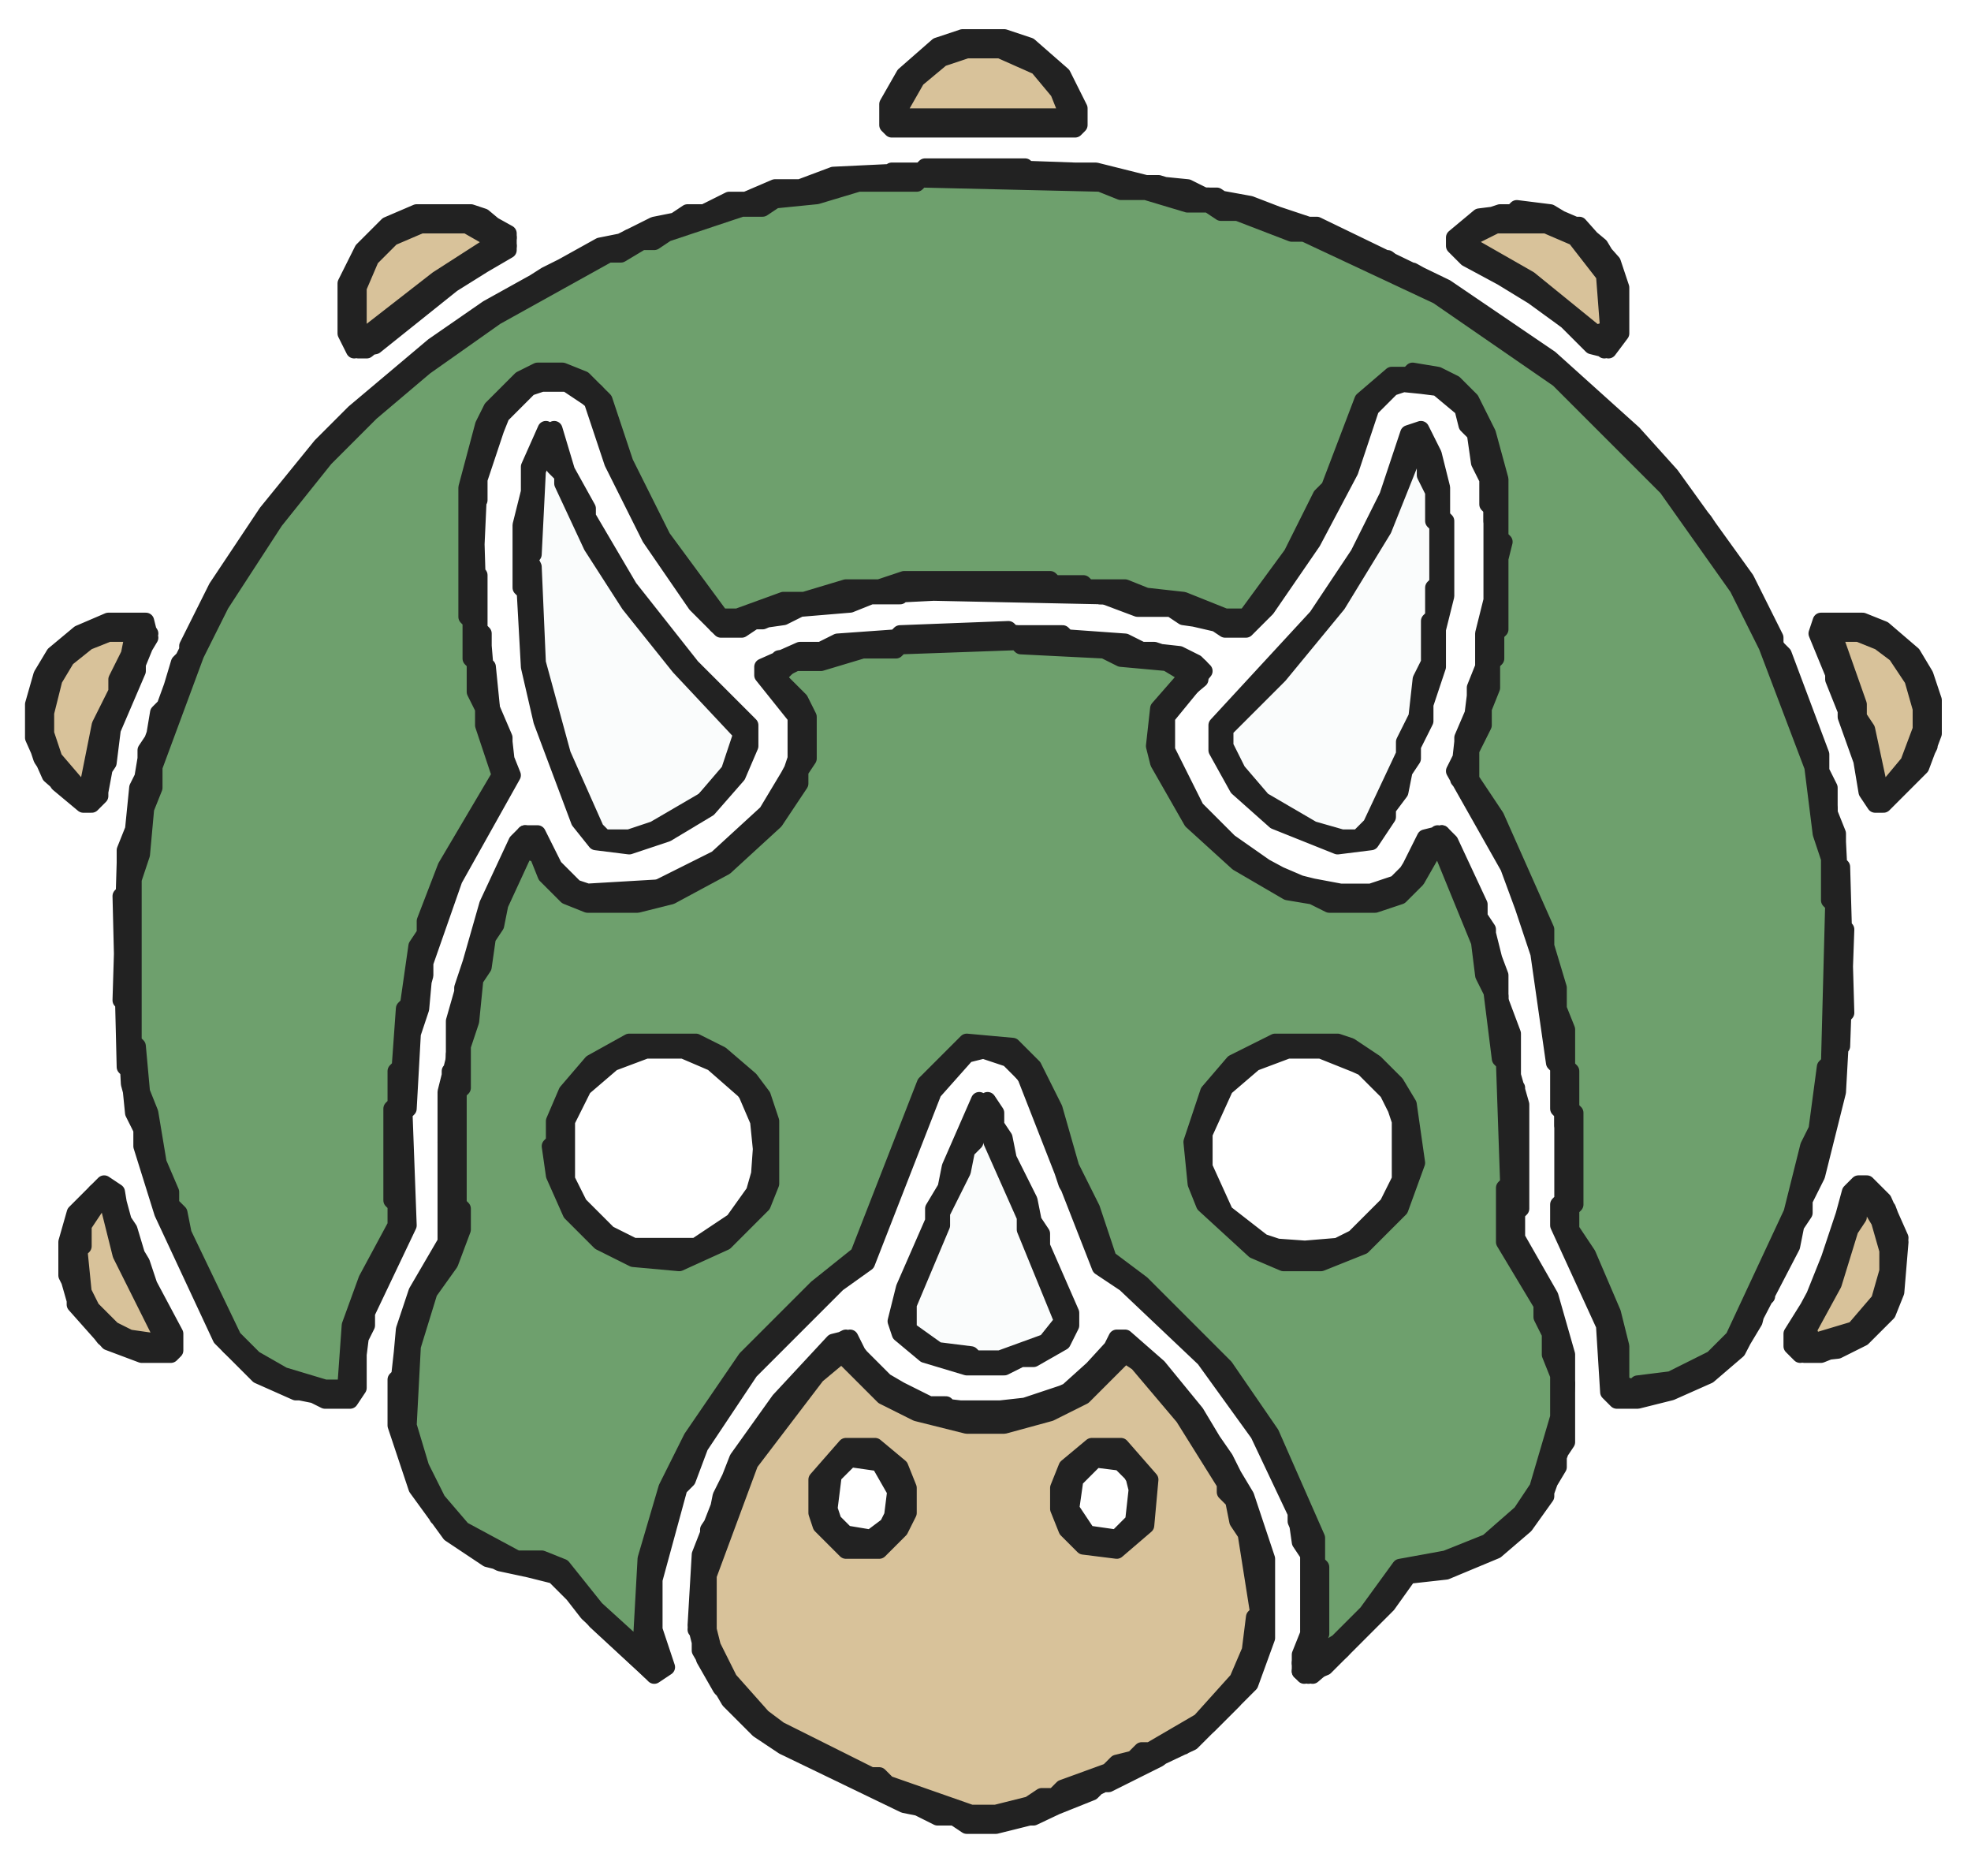
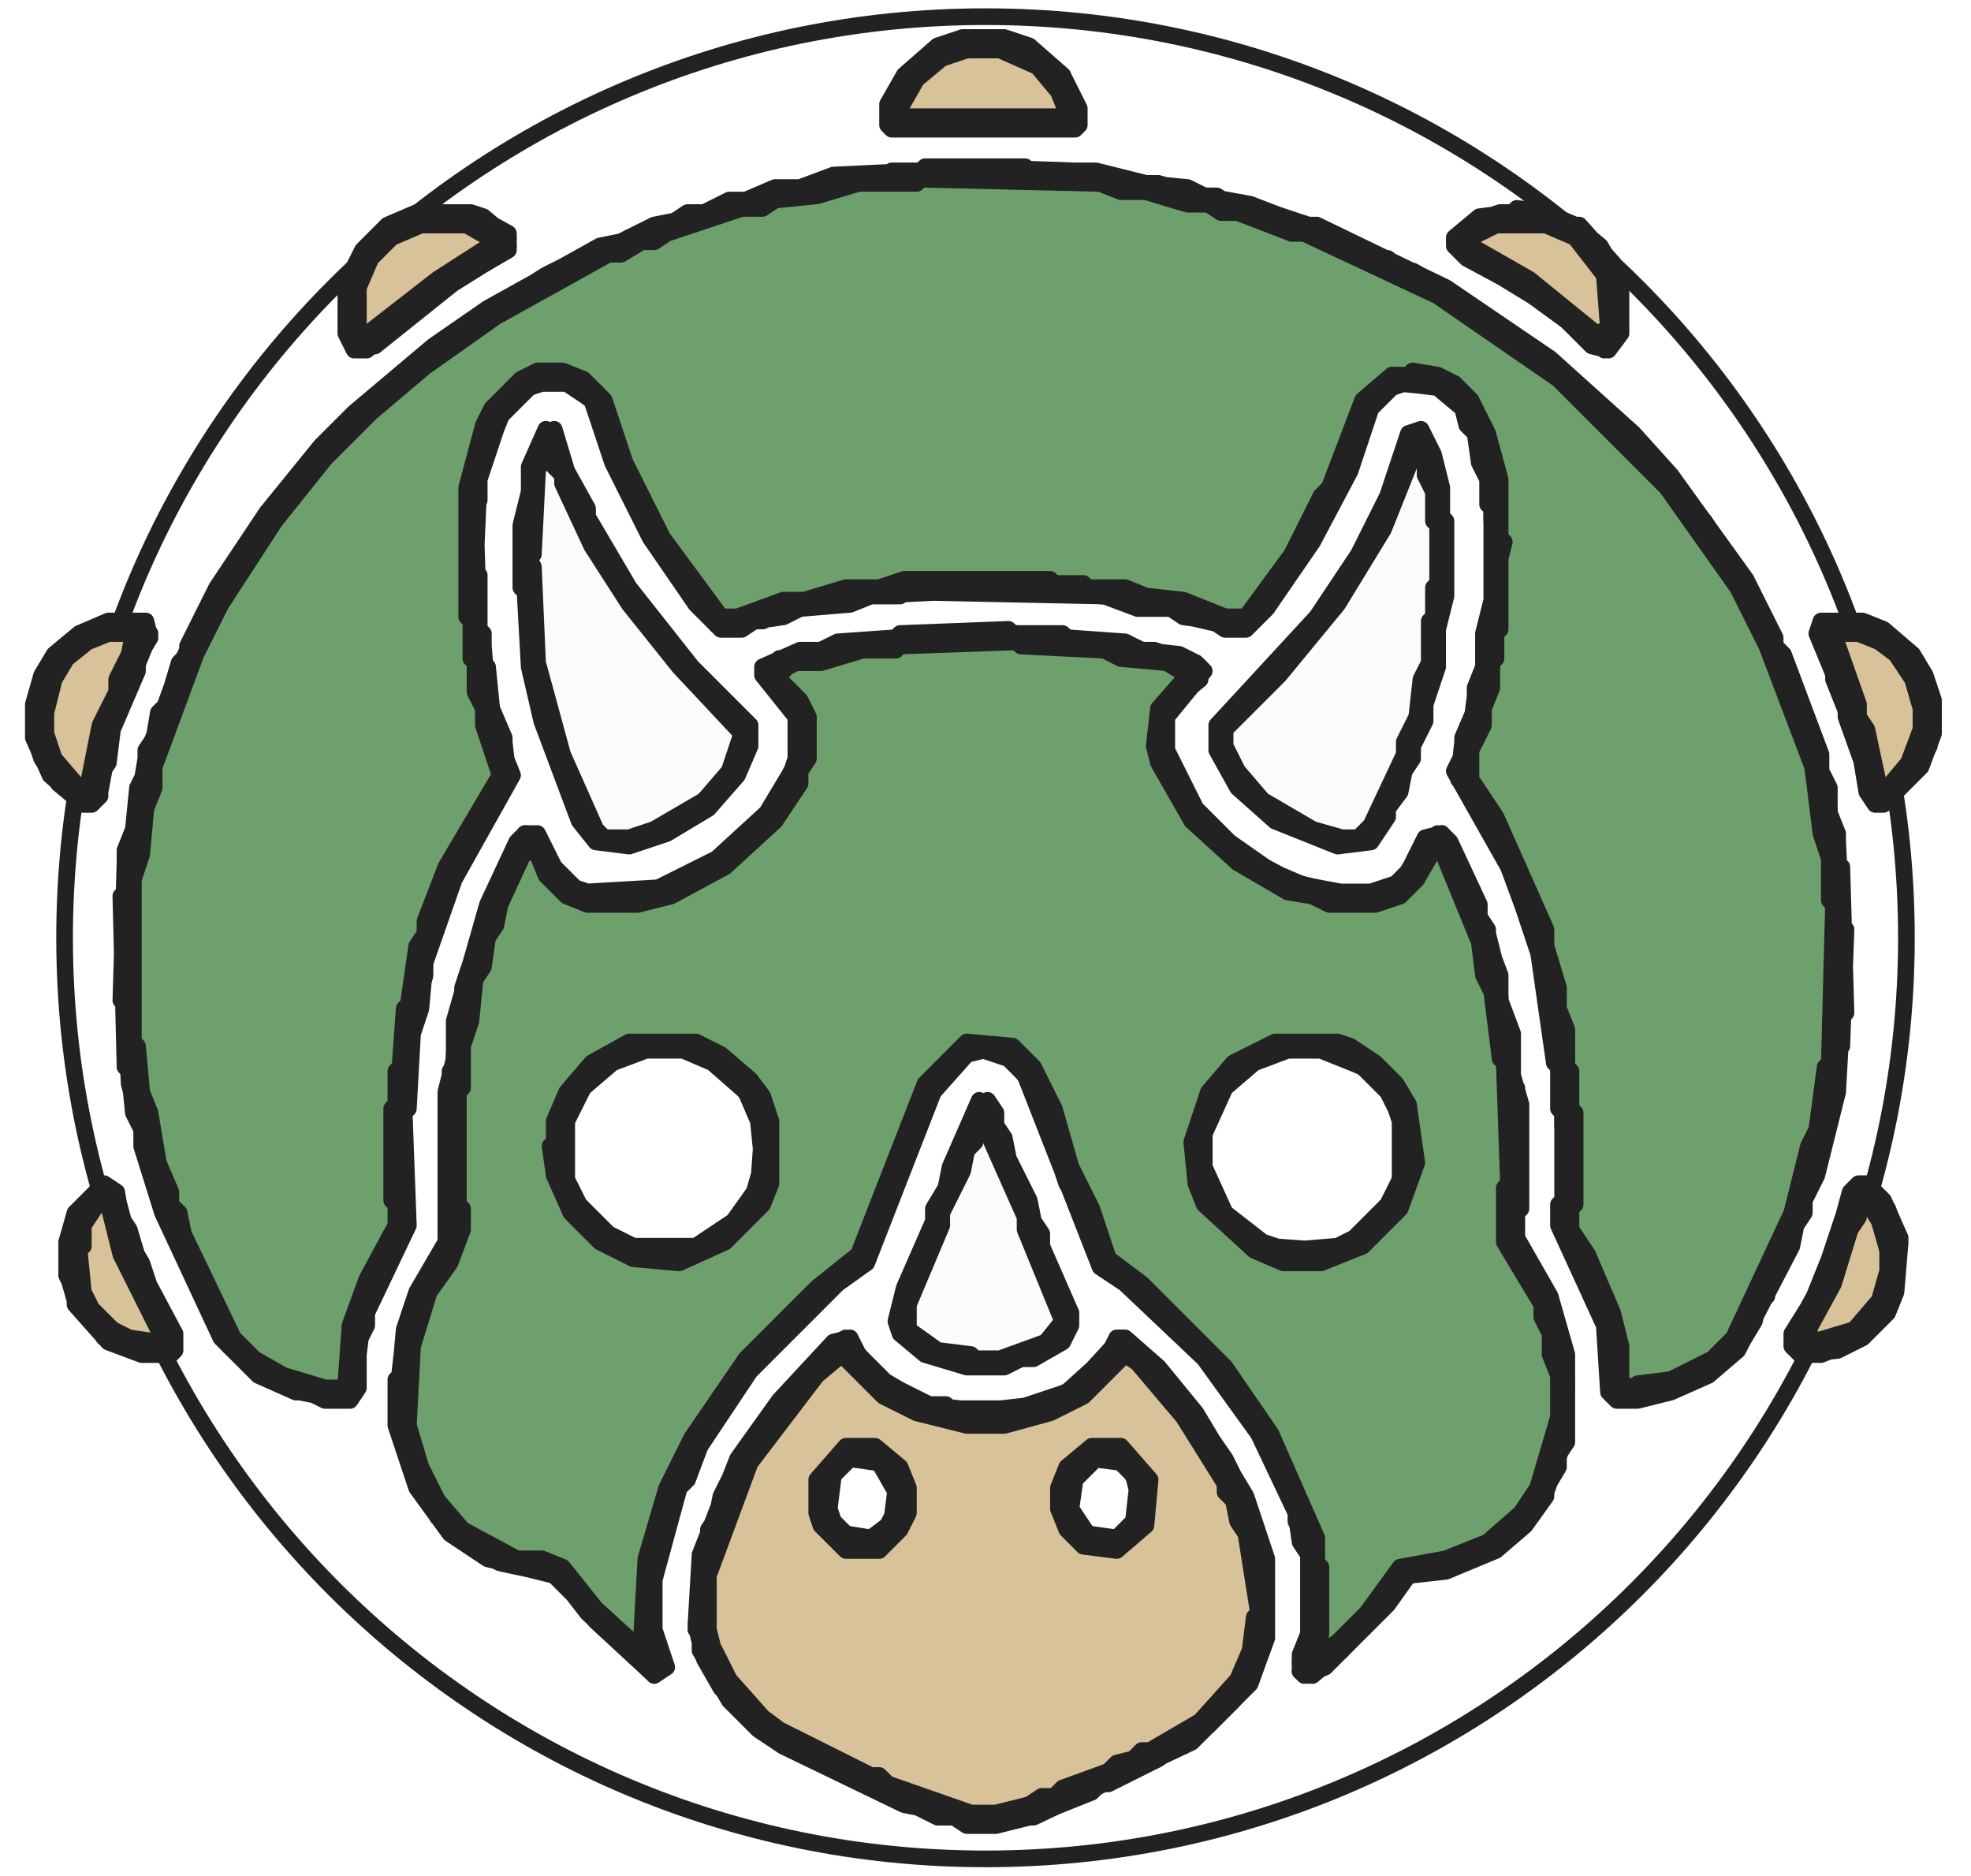
<svg xmlns="http://www.w3.org/2000/svg" width="473" height="450" viewBox="0 0 473 450">
+   <circle cx="236.5" cy="225" r="221" fill="none" stroke="#222" stroke-width="4" />
  <path d="M 126,204 L 120,217 L 119,222 L 117,225 L 116,232 L 114,235 L 113,245 L 111,251 L 111,261 L 110,262 L 110,289 L 111,290 L 111,295 L 108,303 L 103,310 L 99,323 L 98,342 L 101,352 L 105,360 L 111,367 L 124,374 L 130,374 L 135,376 L 143,386 L 154,396 L 155,396 L 154,392 L 155,374 L 160,357 L 166,345 L 179,326 L 196,309 L 206,301 L 222,260 L 232,250 L 243,251 L 248,256 L 253,266 L 257,280 L 262,290 L 266,302 L 274,308 L 294,328 L 305,344 L 316,369 L 316,375 L 317,376 L 317,392 L 316,393 L 316,397 L 321,394 L 328,387 L 336,376 L 347,374 L 357,370 L 365,363 L 369,357 L 374,340 L 374,330 L 372,325 L 372,320 L 370,316 L 370,313 L 361,298 L 361,285 L 362,284 L 361,255 L 360,254 L 358,238 L 356,234 L 355,226 L 346,204 L 344,204 L 340,211 L 336,215 L 330,217 L 319,217 L 315,215 L 309,214 L 297,207 L 286,197 L 278,183 L 277,179 L 278,170 L 285,162 L 280,159 L 269,158 L 265,156 L 245,155 L 244,154 L 216,155 L 215,156 L 207,156 L 197,159 L 191,159 L 187,161 L 187,163 L 192,168 L 194,172 L 194,182 L 192,185 L 192,188 L 186,197 L 174,208 L 161,215 L 153,217 L 141,217 L 136,215 L 131,210 L 129,205 Z M 306,250 L 321,250 L 324,251 L 330,255 L 335,260 L 338,265 L 340,279 L 336,290 L 327,299 L 317,303 L 308,303 L 301,300 L 289,289 L 287,284 L 286,274 L 290,262 L 296,255 Z M 151,250 L 167,250 L 173,253 L 180,259 L 183,263 L 185,269 L 185,284 L 183,289 L 174,298 L 163,303 L 152,302 L 144,298 L 137,291 L 133,282 L 132,275 L 133,274 L 133,269 L 136,262 L 142,255 Z M 47,157 L 37,184 L 37,189 L 35,194 L 34,205 L 32,211 L 32,250 L 33,251 L 34,262 L 36,267 L 38,279 L 41,286 L 41,289 L 43,291 L 44,296 L 56,321 L 61,326 L 68,330 L 78,333 L 82,333 L 83,332 L 84,318 L 88,307 L 95,294 L 95,289 L 94,288 L 94,266 L 95,265 L 95,257 L 96,256 L 97,242 L 98,241 L 100,227 L 102,224 L 102,221 L 107,208 L 120,186 L 116,174 L 116,170 L 114,166 L 114,159 L 113,158 L 113,149 L 112,148 L 112,117 L 116,102 L 118,98 L 125,91 L 129,89 L 135,89 L 140,91 L 145,96 L 150,111 L 159,129 L 173,148 L 177,148 L 188,144 L 193,144 L 203,141 L 211,141 L 217,139 L 252,139 L 253,140 L 260,140 L 261,141 L 270,141 L 275,143 L 284,144 L 294,148 L 299,148 L 310,133 L 317,119 L 319,117 L 327,96 L 334,90 L 338,90 L 339,89 L 345,90 L 349,92 L 353,96 L 357,104 L 360,115 L 360,129 L 361,130 L 360,134 L 360,151 L 359,152 L 359,158 L 358,159 L 358,165 L 356,170 L 356,174 L 353,180 L 353,187 L 359,196 L 371,223 L 371,227 L 374,237 L 374,242 L 376,247 L 376,256 L 377,257 L 377,266 L 378,267 L 378,289 L 377,290 L 377,295 L 381,301 L 387,315 L 389,323 L 389,332 L 392,333 L 393,332 L 401,331 L 411,326 L 416,321 L 430,291 L 434,275 L 436,271 L 438,256 L 439,255 L 440,217 L 439,216 L 439,206 L 437,200 L 435,184 L 424,155 L 417,141 L 400,117 L 374,91 L 345,71 L 313,56 L 310,56 L 297,51 L 293,51 L 290,49 L 285,49 L 275,46 L 269,46 L 264,44 L 221,43 L 220,44 L 206,44 L 196,47 L 186,48 L 183,50 L 178,50 L 160,56 L 157,58 L 154,58 L 149,61 L 146,61 L 119,76 L 102,88 L 89,99 L 78,110 L 66,125 L 53,145 Z" fill="#6ea06d" stroke="#222" fill-rule="evenodd" stroke-width="4" stroke-linejoin="round" />
  <path d="M 235,269 L 234,274 L 232,276 L 231,281 L 226,291 L 226,294 L 218,313 L 218,319 L 225,324 L 233,325 L 234,326 L 240,326 L 251,322 L 255,317 L 246,295 L 246,292 L 238,274 L 238,271 L 237,269 Z M 131,108 L 129,113 L 128,133 L 127,134 L 128,136 L 129,159 L 135,181 L 143,199 L 145,201 L 151,201 L 157,199 L 169,192 L 175,185 L 178,176 L 163,160 L 151,145 L 142,131 L 135,116 L 135,114 L 133,112 L 133,109 Z M 340,107 L 332,127 L 321,145 L 307,162 L 294,175 L 294,179 L 297,185 L 303,192 L 315,199 L 322,201 L 326,201 L 329,198 L 337,181 L 337,178 L 340,172 L 341,163 L 343,159 L 343,149 L 344,148 L 344,141 L 345,140 L 345,126 L 344,125 L 344,118 L 342,114 L 342,110 Z" fill="#fafcfc" stroke="#222" fill-rule="evenodd" stroke-width="4" stroke-linejoin="round" />
  <path d="M 203,349 L 198,355 L 198,364 L 203,370 L 210,370 L 214,367 L 216,363 L 216,356 L 212,350 L 210,349 Z M 204,349 L 210,349 L 215,354 L 216,357 L 215,365 L 210,370 L 204,370 L 198,363 L 198,356 Z M 265,348 L 262,349 L 257,354 L 256,363 L 260,369 L 262,370 L 269,370 L 273,366 L 274,356 L 273,353 L 269,349 Z M 262,349 L 270,350 L 274,356 L 273,365 L 268,370 L 262,370 L 257,365 L 256,362 L 257,354 Z M 169,373 L 168,390 L 170,398 L 174,405 L 185,416 L 213,430 L 215,430 L 225,435 L 229,435 L 233,437 L 239,437 L 247,435 L 262,429 L 264,427 L 266,427 L 282,418 L 284,418 L 298,405 L 303,393 L 303,375 L 298,360 L 293,350 L 284,337 L 269,322 L 258,334 L 249,338 L 240,339 L 239,340 L 222,338 L 210,331 L 203,322 L 201,323 L 191,333 L 179,349 L 174,359 L 173,364 L 171,367 L 171,370 Z M 169,374 L 178,351 L 188,337 L 200,324 L 203,323 L 212,333 L 222,338 L 230,339 L 231,340 L 241,340 L 252,337 L 258,334 L 269,323 L 271,323 L 286,340 L 298,360 L 303,377 L 303,392 L 301,399 L 297,406 L 285,417 L 274,422 L 272,424 L 270,424 L 247,435 L 234,437 L 226,435 L 223,433 L 220,433 L 187,417 L 183,414 L 173,403 L 169,395 L 169,391 L 168,390 Z M 449,286 L 445,286 L 444,292 L 442,295 L 438,308 L 431,321 L 433,324 L 437,324 L 447,320 L 451,316 L 454,310 L 455,298 L 452,290 Z M 448,286 L 451,289 L 455,300 L 453,312 L 445,321 L 435,324 L 432,320 L 438,308 L 444,290 Z M 24,286 L 20,290 L 17,299 L 17,305 L 19,312 L 25,320 L 34,324 L 40,324 L 41,320 L 39,318 L 39,316 L 37,314 L 30,298 L 28,289 L 26,286 Z M 24,286 L 28,290 L 28,293 L 30,296 L 33,306 L 41,321 L 39,324 L 35,324 L 27,321 L 19,312 L 18,303 L 17,302 L 18,295 L 21,289 Z M 306,251 L 296,256 L 291,262 L 287,274 L 288,284 L 290,289 L 301,299 L 308,302 L 317,302 L 327,298 L 335,290 L 339,279 L 337,265 L 334,260 L 324,252 L 321,251 Z M 300,254 L 308,251 L 322,252 L 329,256 L 335,263 L 338,272 L 337,285 L 334,290 L 324,299 L 318,301 L 304,300 L 299,297 L 291,289 L 288,282 L 288,271 L 294,259 Z M 151,251 L 142,256 L 137,262 L 134,269 L 134,274 L 133,275 L 134,282 L 136,288 L 144,297 L 152,301 L 163,302 L 174,297 L 182,289 L 184,284 L 184,269 L 182,263 L 173,254 L 167,251 Z M 153,251 L 165,251 L 168,252 L 176,257 L 182,265 L 184,271 L 183,285 L 181,289 L 173,297 L 168,300 L 164,301 L 151,300 L 145,297 L 139,291 L 135,284 L 134,272 L 136,265 L 143,256 Z M 127,201 L 120,213 L 112,237 L 112,242 L 110,247 L 109,267 L 108,268 L 109,297 L 101,311 L 100,317 L 98,320 L 96,338 L 99,351 L 106,364 L 114,371 L 120,374 L 134,377 L 142,387 L 155,399 L 157,400 L 158,399 L 156,393 L 156,377 L 158,372 L 158,368 L 162,356 L 167,346 L 181,326 L 197,310 L 207,302 L 223,261 L 230,253 L 234,251 L 239,251 L 246,256 L 250,263 L 257,284 L 260,289 L 265,303 L 272,308 L 293,329 L 304,345 L 312,362 L 312,365 L 315,372 L 316,389 L 313,399 L 314,400 L 321,396 L 338,377 L 349,375 L 358,371 L 366,364 L 370,358 L 375,344 L 375,327 L 371,312 L 363,298 L 363,261 L 362,260 L 362,251 L 361,250 L 361,246 L 359,241 L 359,236 L 356,224 L 354,221 L 351,211 L 345,201 L 336,213 L 327,216 L 311,213 L 298,206 L 287,196 L 279,182 L 279,172 L 281,168 L 287,162 L 286,160 L 277,157 L 272,157 L 268,155 L 251,154 L 250,153 L 221,153 L 220,154 L 204,155 L 199,157 L 190,158 L 185,160 L 185,162 L 192,171 L 193,174 L 192,183 L 185,196 L 177,204 L 168,210 L 159,214 L 144,216 L 137,214 L 132,209 L 129,202 Z M 127,203 L 130,205 L 132,210 L 136,214 L 141,216 L 153,216 L 161,214 L 174,207 L 185,197 L 191,188 L 191,185 L 193,182 L 193,172 L 191,168 L 186,163 L 191,158 L 197,158 L 207,155 L 215,155 L 216,154 L 244,153 L 245,154 L 265,155 L 269,157 L 280,158 L 284,160 L 286,162 L 279,170 L 279,174 L 278,175 L 279,183 L 287,197 L 297,206 L 309,213 L 315,214 L 319,216 L 330,216 L 336,214 L 345,203 L 350,210 L 356,226 L 357,234 L 359,238 L 361,254 L 362,255 L 362,272 L 363,273 L 362,298 L 371,313 L 371,316 L 373,320 L 373,325 L 375,330 L 375,340 L 370,357 L 366,363 L 357,371 L 347,375 L 336,377 L 329,387 L 317,398 L 315,396 L 316,392 L 315,369 L 304,344 L 293,328 L 274,309 L 265,302 L 261,290 L 256,280 L 252,266 L 247,256 L 243,252 L 232,251 L 223,260 L 207,301 L 196,310 L 180,326 L 167,345 L 161,357 L 156,374 L 156,379 L 155,380 L 155,392 L 156,395 L 154,397 L 142,386 L 135,377 L 130,375 L 124,375 L 111,368 L 104,360 L 100,352 L 97,342 L 98,323 L 102,310 L 107,303 L 110,295 L 110,290 L 109,289 L 109,262 L 110,261 L 110,251 L 112,245 L 113,235 L 115,232 L 116,225 L 118,222 L 121,212 L 124,206 Z M 438,150 L 437,152 L 441,160 L 441,163 L 447,178 L 449,190 L 453,191 L 459,185 L 462,179 L 463,175 L 462,165 L 459,159 L 453,153 L 446,150 Z M 440,150 L 445,150 L 451,152 L 458,158 L 462,166 L 462,171 L 463,172 L 462,178 L 458,186 L 453,191 L 451,191 L 449,189 L 447,178 L 440,157 L 438,154 L 438,152 Z M 34,150 L 27,150 L 19,153 L 13,159 L 9,170 L 9,176 L 12,184 L 20,192 L 23,190 L 26,174 L 35,152 Z M 32,150 L 34,152 L 34,154 L 26,174 L 25,181 L 23,185 L 23,189 L 21,191 L 19,191 L 11,182 L 9,175 L 10,166 L 12,161 L 17,155 L 24,151 Z M 351,56 L 350,58 L 351,60 L 371,72 L 385,83 L 387,82 L 388,70 L 385,62 L 381,57 L 371,52 L 360,52 Z M 351,57 L 353,55 L 360,52 L 370,52 L 378,55 L 386,64 L 388,71 L 388,79 L 385,82 L 383,82 L 370,71 L 353,61 L 351,59 Z M 121,57 L 113,52 L 100,52 L 91,57 L 87,62 L 84,69 L 84,80 L 85,82 L 88,83 L 104,70 L 120,60 Z M 121,58 L 118,61 L 105,69 L 87,83 L 84,79 L 85,66 L 87,62 L 94,55 L 101,52 L 112,52 L 117,54 Z M 44,160 L 36,182 L 36,186 L 34,191 L 33,201 L 31,207 L 30,240 L 31,241 L 32,260 L 40,290 L 55,322 L 63,329 L 72,333 L 80,334 L 81,335 L 84,334 L 86,317 L 90,306 L 96,296 L 96,263 L 97,262 L 98,245 L 99,244 L 101,230 L 108,210 L 115,196 L 121,187 L 120,178 L 118,175 L 115,162 L 115,155 L 114,154 L 114,142 L 113,141 L 114,113 L 120,98 L 126,92 L 129,91 L 137,91 L 144,97 L 151,117 L 158,130 L 166,142 L 174,150 L 179,148 L 183,148 L 190,145 L 195,145 L 196,144 L 201,144 L 214,141 L 227,141 L 228,140 L 266,142 L 277,145 L 282,145 L 285,147 L 298,150 L 300,149 L 309,137 L 317,124 L 317,122 L 323,112 L 328,97 L 333,92 L 336,91 L 346,92 L 353,99 L 355,103 L 359,119 L 359,147 L 357,155 L 357,162 L 355,167 L 354,175 L 352,178 L 351,187 L 355,192 L 363,207 L 370,226 L 370,230 L 372,234 L 374,252 L 375,253 L 375,262 L 376,263 L 376,296 L 384,311 L 386,317 L 387,326 L 388,327 L 387,331 L 388,334 L 395,334 L 405,331 L 412,327 L 417,322 L 421,315 L 421,313 L 423,311 L 427,300 L 429,298 L 430,293 L 432,290 L 432,287 L 434,284 L 440,260 L 440,252 L 441,251 L 441,238 L 442,237 L 441,211 L 440,210 L 440,202 L 438,197 L 438,191 L 436,187 L 436,182 L 430,165 L 418,140 L 408,125 L 395,109 L 366,83 L 348,71 L 339,66 L 337,66 L 333,63 L 331,63 L 317,56 L 299,50 L 295,50 L 292,48 L 288,48 L 278,45 L 273,45 L 267,43 L 259,43 L 258,42 L 239,42 L 238,41 L 214,42 L 213,43 L 203,43 L 193,46 L 184,47 L 180,49 L 176,49 L 170,52 L 167,52 L 150,59 L 145,60 L 121,73 L 101,87 L 88,98 L 77,109 L 62,128 L 53,142 Z M 46,157 L 52,145 L 65,125 L 77,110 L 89,98 L 110,81 L 134,66 L 146,60 L 149,60 L 154,57 L 157,57 L 160,55 L 178,49 L 183,49 L 186,47 L 196,46 L 206,43 L 220,43 L 221,42 L 264,43 L 269,45 L 275,45 L 285,48 L 290,48 L 293,50 L 297,50 L 310,55 L 313,55 L 345,70 L 374,90 L 395,110 L 418,141 L 428,162 L 436,184 L 436,189 L 438,194 L 438,200 L 440,206 L 440,216 L 441,217 L 440,255 L 439,256 L 437,271 L 435,275 L 431,291 L 417,321 L 411,327 L 406,330 L 397,333 L 390,334 L 388,332 L 388,323 L 386,315 L 382,305 L 376,295 L 376,290 L 377,289 L 377,267 L 376,266 L 375,247 L 373,242 L 373,237 L 370,227 L 370,223 L 363,208 L 363,206 L 352,187 L 352,180 L 355,174 L 355,170 L 357,165 L 357,159 L 358,158 L 358,152 L 359,151 L 359,134 L 360,133 L 359,129 L 359,115 L 356,104 L 352,96 L 345,91 L 341,90 L 334,91 L 328,96 L 322,113 L 320,115 L 320,117 L 318,119 L 314,128 L 303,144 L 298,149 L 294,149 L 284,145 L 275,144 L 270,142 L 261,142 L 260,141 L 253,141 L 252,140 L 217,140 L 211,142 L 203,142 L 193,145 L 188,145 L 177,149 L 173,149 L 166,141 L 158,129 L 149,111 L 147,103 L 143,94 L 135,90 L 129,90 L 125,92 L 119,98 L 117,102 L 113,117 L 113,148 L 114,149 L 114,158 L 115,159 L 115,166 L 117,170 L 117,174 L 121,186 L 108,208 L 103,221 L 103,224 L 101,227 L 101,231 L 98,242 L 97,256 L 96,257 L 96,265 L 95,266 L 95,288 L 96,289 L 96,294 L 87,312 L 84,323 L 84,332 L 82,334 L 78,334 L 68,331 L 61,327 L 55,321 L 43,296 L 42,291 L 40,289 L 40,286 L 37,279 L 35,267 L 33,262 L 33,257 L 31,250 L 31,211 L 33,205 L 34,194 L 36,189 L 36,184 Z M 214,26 L 215,30 L 257,30 L 258,29 L 258,26 L 255,20 L 248,13 L 240,10 L 232,10 L 224,13 L 217,20 Z M 214,28 L 216,22 L 223,14 L 233,10 L 240,10 L 249,14 L 254,19 L 258,27 L 255,30 L 247,30 L 246,29 L 216,30 Z" fill="#52684c" stroke="#222" fill-rule="evenodd" stroke-width="4" stroke-linejoin="round" />
  <path d="M 170,378 L 170,391 L 171,395 L 175,403 L 183,412 L 187,415 L 209,426 L 211,426 L 213,428 L 233,435 L 239,435 L 247,433 L 250,431 L 253,431 L 255,429 L 266,425 L 268,423 L 272,422 L 274,420 L 276,420 L 288,413 L 297,403 L 300,396 L 301,388 L 302,387 L 299,368 L 297,365 L 296,360 L 294,358 L 294,356 L 284,340 L 273,327 L 270,325 L 260,335 L 252,339 L 241,342 L 232,342 L 220,339 L 212,335 L 202,325 L 196,330 L 180,351 Z M 262,347 L 269,347 L 276,355 L 275,366 L 268,372 L 260,371 L 256,367 L 254,362 L 254,357 L 256,352 Z M 203,347 L 210,347 L 216,352 L 218,357 L 218,363 L 216,367 L 211,372 L 203,372 L 197,366 L 196,363 L 196,355 Z M 448,288 L 446,289 L 446,292 L 444,295 L 440,308 L 434,319 L 435,322 L 445,319 L 451,312 L 453,305 L 453,300 L 451,293 Z M 24,288 L 20,294 L 20,299 L 19,300 L 20,310 L 22,314 L 27,319 L 31,321 L 38,322 L 39,321 L 29,301 L 26,289 Z M 235,267 L 228,283 L 228,286 L 225,291 L 222,302 L 219,307 L 217,313 L 217,319 L 221,323 L 225,325 L 233,327 L 240,327 L 253,322 L 255,320 L 256,316 L 249,300 L 249,297 L 247,294 L 244,284 L 241,279 L 241,276 L 239,273 L 238,268 Z M 236,268 L 239,271 L 239,274 L 247,292 L 247,295 L 256,317 L 251,323 L 240,327 L 234,327 L 233,326 L 225,325 L 217,319 L 217,313 L 225,294 L 225,291 L 228,286 L 231,276 Z M 440,152 L 446,169 L 446,172 L 448,175 L 451,189 L 453,189 L 458,183 L 461,175 L 461,170 L 459,163 L 455,157 L 451,154 L 446,152 Z M 32,152 L 26,152 L 21,154 L 16,158 L 13,163 L 11,171 L 11,176 L 13,182 L 19,189 L 21,189 L 24,174 L 28,166 L 28,163 L 31,157 Z M 341,106 L 339,106 L 334,120 L 327,134 L 319,146 L 293,175 L 293,180 L 295,184 L 305,195 L 321,202 L 327,202 L 332,195 L 338,181 L 338,178 L 341,172 L 342,164 L 344,159 L 344,150 L 346,142 L 346,126 L 345,125 L 345,117 Z M 340,107 L 343,110 L 343,114 L 345,118 L 345,125 L 346,126 L 346,140 L 345,141 L 345,148 L 344,149 L 344,159 L 342,163 L 341,172 L 339,175 L 338,181 L 330,198 L 326,202 L 322,202 L 315,200 L 303,193 L 296,185 L 293,179 L 293,175 L 306,162 L 320,145 L 330,129 L 331,125 L 336,116 L 337,111 Z M 131,106 L 128,112 L 127,128 L 126,129 L 128,160 L 131,169 L 131,173 L 133,176 L 134,182 L 137,187 L 140,196 L 143,201 L 151,202 L 162,198 L 168,194 L 177,184 L 179,175 L 168,164 L 153,146 L 145,134 L 136,116 L 133,107 Z M 132,107 L 134,109 L 134,112 L 136,114 L 136,116 L 143,131 L 152,145 L 164,160 L 179,176 L 176,185 L 165,196 L 151,202 L 145,202 L 142,199 L 134,181 L 128,159 L 127,136 L 126,135 L 127,133 L 127,120 L 128,119 L 129,110 Z M 353,57 L 353,59 L 367,67 L 383,80 L 386,79 L 385,66 L 378,57 L 371,54 L 359,54 Z M 119,58 L 112,54 L 101,54 L 94,57 L 89,62 L 86,69 L 86,79 L 87,81 L 105,67 Z M 216,26 L 216,28 L 255,28 L 256,27 L 254,22 L 249,16 L 240,12 L 232,12 L 226,14 L 220,19 Z" fill="#d8c29a" stroke="#222" fill-rule="evenodd" stroke-width="4" stroke-linejoin="round" />
  <path d="M 262,350 L 258,354 L 257,362 L 258,365 L 262,369 L 268,369 L 272,365 L 273,356 L 270,351 Z M 263,350 L 268,350 L 272,354 L 273,358 L 272,365 L 268,369 L 261,368 L 257,362 L 258,355 Z M 204,350 L 201,352 L 199,356 L 199,363 L 201,367 L 204,369 L 210,369 L 214,365 L 215,357 L 214,354 L 210,350 Z M 204,350 L 211,351 L 215,358 L 215,362 L 213,366 L 209,369 L 203,368 L 200,365 L 199,362 L 200,354 Z M 168,373 L 167,391 L 168,392 L 168,396 L 175,408 L 182,415 L 188,419 L 217,433 L 222,434 L 225,436 L 229,436 L 232,438 L 239,438 L 244,436 L 248,436 L 286,418 L 300,404 L 304,393 L 304,374 L 299,359 L 287,339 L 278,328 L 270,321 L 268,321 L 266,325 L 256,334 L 244,338 L 228,338 L 227,337 L 223,337 L 213,332 L 206,325 L 204,321 L 200,322 L 187,336 L 177,350 Z M 168,373 L 170,370 L 170,367 L 172,364 L 173,359 L 178,349 L 190,333 L 201,322 L 203,321 L 210,330 L 222,337 L 239,339 L 240,338 L 249,337 L 258,333 L 269,321 L 285,337 L 294,350 L 299,360 L 304,375 L 304,393 L 299,405 L 284,419 L 282,419 L 278,422 L 266,428 L 264,428 L 262,430 L 247,436 L 239,438 L 233,438 L 229,436 L 225,436 L 215,431 L 213,431 L 185,417 L 173,405 L 169,398 L 167,390 Z M 448,284 L 446,284 L 444,286 L 441,297 L 435,312 L 430,320 L 430,323 L 432,325 L 441,324 L 447,321 L 453,315 L 455,310 L 456,297 L 452,288 Z M 449,285 L 453,290 L 456,298 L 455,310 L 452,316 L 447,321 L 437,325 L 433,325 L 430,321 L 437,308 L 444,287 L 446,285 Z M 25,284 L 18,291 L 16,298 L 16,306 L 18,310 L 18,313 L 26,322 L 34,325 L 41,325 L 42,324 L 42,320 L 34,305 L 31,295 L 29,292 L 28,286 Z M 24,285 L 26,285 L 28,287 L 31,298 L 34,303 L 37,312 L 42,320 L 42,323 L 40,325 L 34,325 L 25,321 L 18,312 L 16,305 L 16,299 L 19,290 Z M 300,255 L 295,259 L 289,271 L 289,282 L 292,289 L 299,296 L 304,299 L 318,300 L 324,298 L 333,290 L 336,285 L 337,272 L 334,263 L 329,257 L 318,252 L 308,252 Z M 309,252 L 317,252 L 327,256 L 333,262 L 336,268 L 336,283 L 333,289 L 325,297 L 321,299 L 309,300 L 303,298 L 294,291 L 289,280 L 289,272 L 294,261 L 301,255 Z M 143,257 L 137,265 L 135,272 L 136,284 L 140,291 L 145,296 L 151,299 L 155,300 L 168,299 L 178,292 L 182,285 L 183,271 L 181,265 L 176,258 L 168,253 L 165,252 L 153,252 Z M 155,252 L 164,252 L 171,255 L 179,262 L 182,269 L 183,279 L 181,286 L 176,293 L 167,299 L 152,299 L 146,296 L 139,289 L 136,283 L 136,269 L 140,261 L 147,255 Z M 126,200 L 124,202 L 117,217 L 109,245 L 109,254 L 107,262 L 107,298 L 100,310 L 97,319 L 96,330 L 95,331 L 95,342 L 100,357 L 108,368 L 117,374 L 133,378 L 157,402 L 160,400 L 157,391 L 157,379 L 163,357 L 165,355 L 168,347 L 180,329 L 201,308 L 208,303 L 224,262 L 232,253 L 236,252 L 242,254 L 246,258 L 264,304 L 270,308 L 289,326 L 302,344 L 311,363 L 312,370 L 314,373 L 314,392 L 312,397 L 312,401 L 313,402 L 318,400 L 333,385 L 338,378 L 347,377 L 359,372 L 366,366 L 371,359 L 371,357 L 374,352 L 374,349 L 376,346 L 376,325 L 372,311 L 364,297 L 364,291 L 365,290 L 365,265 L 363,258 L 363,248 L 360,240 L 360,234 L 357,226 L 357,223 L 355,220 L 355,217 L 348,202 L 346,200 L 342,201 L 338,209 L 335,212 L 329,214 L 320,214 L 312,212 L 305,209 L 295,202 L 287,194 L 280,180 L 280,172 L 289,161 L 287,159 L 283,157 L 274,156 L 270,154 L 256,153 L 255,152 L 243,152 L 242,151 L 216,152 L 215,153 L 201,154 L 197,156 L 192,156 L 183,160 L 183,162 L 191,172 L 191,182 L 190,185 L 184,195 L 172,206 L 158,213 L 141,214 L 138,213 L 133,208 L 129,200 Z M 127,200 L 130,202 L 133,209 L 137,213 L 144,215 L 159,213 L 168,209 L 177,203 L 184,196 L 191,183 L 192,174 L 190,169 L 184,162 L 187,158 L 199,156 L 204,154 L 220,153 L 221,152 L 250,152 L 251,153 L 268,154 L 272,156 L 277,156 L 286,159 L 288,162 L 282,168 L 280,172 L 280,182 L 288,196 L 298,205 L 311,212 L 327,215 L 336,212 L 341,204 L 345,200 L 348,203 L 352,211 L 355,221 L 357,224 L 360,236 L 360,241 L 363,251 L 363,260 L 364,261 L 364,298 L 372,312 L 376,327 L 376,344 L 371,358 L 367,364 L 358,372 L 349,376 L 340,377 L 336,379 L 330,388 L 321,397 L 314,401 L 312,399 L 315,389 L 314,372 L 311,365 L 311,362 L 303,345 L 292,329 L 272,309 L 264,303 L 259,289 L 256,284 L 249,263 L 245,256 L 239,252 L 234,252 L 230,254 L 224,261 L 208,302 L 197,311 L 182,326 L 168,346 L 163,356 L 157,377 L 157,393 L 159,399 L 157,401 L 155,400 L 141,387 L 134,378 L 120,375 L 114,372 L 105,364 L 98,351 L 95,338 L 97,320 L 99,317 L 100,311 L 108,297 L 107,268 L 108,267 L 108,257 L 109,256 L 109,247 L 111,242 L 111,237 L 119,213 L 124,203 Z M 437,149 L 436,152 L 443,169 L 443,172 L 448,186 L 448,190 L 450,193 L 452,193 L 461,184 L 464,176 L 464,168 L 462,162 L 459,157 L 452,151 L 447,149 Z M 438,149 L 446,149 L 453,152 L 460,159 L 463,165 L 464,169 L 463,179 L 460,185 L 453,192 L 450,192 L 448,190 L 446,178 L 440,163 L 440,160 L 436,152 Z M 35,149 L 26,149 L 19,152 L 13,157 L 10,162 L 8,169 L 8,177 L 12,186 L 20,193 L 22,193 L 24,191 L 24,186 L 26,183 L 27,175 L 33,161 L 33,158 L 36,153 Z M 34,149 L 36,152 L 27,174 L 24,190 L 20,193 L 14,188 L 10,182 L 8,176 L 9,166 L 12,159 L 19,152 L 27,149 Z M 122,56 L 113,51 L 100,51 L 93,54 L 87,60 L 83,68 L 83,80 L 85,84 L 90,83 L 110,67 L 122,60 Z M 122,57 L 122,59 L 120,61 L 104,71 L 88,84 L 86,84 L 83,80 L 83,69 L 88,59 L 94,54 L 100,51 L 113,51 L 116,52 Z M 349,57 L 349,59 L 352,62 L 365,69 L 376,77 L 382,83 L 386,84 L 389,80 L 389,69 L 387,63 L 379,54 L 377,54 L 372,51 L 364,50 L 363,51 L 355,52 Z M 349,58 L 354,53 L 360,51 L 371,51 L 378,54 L 384,59 L 387,64 L 389,70 L 389,79 L 385,84 L 371,73 L 353,62 Z M 43,159 L 40,169 L 38,171 L 37,177 L 35,180 L 35,185 L 33,189 L 32,199 L 30,204 L 30,214 L 29,215 L 30,256 L 31,257 L 32,267 L 34,271 L 34,275 L 39,291 L 53,321 L 62,330 L 71,334 L 74,334 L 78,336 L 84,336 L 86,333 L 86,322 L 88,318 L 88,315 L 98,294 L 97,267 L 98,266 L 99,248 L 101,242 L 102,231 L 109,211 L 123,186 L 121,181 L 121,177 L 118,170 L 117,160 L 116,159 L 116,152 L 115,151 L 115,138 L 114,137 L 115,115 L 120,100 L 127,93 L 130,92 L 136,92 L 142,96 L 147,111 L 156,129 L 167,145 L 173,151 L 178,151 L 181,149 L 188,148 L 192,146 L 204,145 L 209,143 L 216,143 L 217,142 L 265,143 L 273,146 L 281,146 L 284,148 L 291,149 L 294,151 L 299,151 L 304,146 L 315,130 L 324,113 L 329,98 L 334,93 L 337,92 L 345,93 L 351,98 L 352,102 L 354,104 L 355,111 L 357,115 L 357,121 L 358,122 L 358,144 L 356,152 L 356,160 L 354,165 L 354,170 L 351,177 L 351,181 L 349,185 L 362,208 L 369,227 L 373,255 L 374,256 L 374,266 L 375,267 L 375,288 L 374,289 L 374,294 L 385,318 L 386,334 L 388,336 L 393,336 L 401,334 L 410,330 L 417,324 L 430,299 L 431,294 L 433,291 L 433,288 L 436,282 L 441,262 L 442,244 L 443,243 L 442,208 L 441,207 L 441,200 L 439,195 L 439,189 L 437,185 L 437,181 L 428,157 L 426,155 L 426,153 L 419,139 L 401,114 L 392,104 L 372,86 L 347,69 L 316,54 L 313,54 L 300,49 L 289,47 L 285,45 L 275,44 L 263,41 L 247,41 L 246,40 L 222,40 L 221,41 L 200,42 L 192,45 L 186,45 L 179,48 L 175,48 L 169,51 L 165,51 L 162,53 L 157,54 L 149,58 L 144,59 L 117,74 L 104,83 L 85,99 L 77,107 L 64,123 L 52,141 L 45,155 L 45,157 Z M 43,160 L 52,142 L 61,128 L 76,109 L 88,97 L 109,80 L 131,66 L 145,59 L 150,58 L 167,51 L 170,51 L 176,48 L 180,48 L 184,46 L 193,45 L 203,42 L 213,42 L 214,41 L 229,41 L 230,40 L 258,41 L 259,42 L 267,42 L 273,44 L 278,44 L 288,47 L 292,47 L 295,49 L 299,49 L 317,55 L 331,62 L 333,62 L 337,65 L 339,65 L 348,70 L 366,82 L 396,109 L 409,125 L 419,140 L 434,173 L 437,182 L 437,187 L 439,191 L 439,197 L 441,202 L 442,222 L 443,223 L 442,251 L 441,252 L 441,260 L 435,284 L 433,287 L 433,290 L 431,293 L 430,298 L 428,300 L 428,302 L 424,309 L 424,311 L 422,313 L 421,317 L 418,322 L 412,328 L 405,332 L 395,335 L 389,335 L 386,331 L 387,327 L 386,326 L 385,317 L 383,311 L 375,296 L 375,263 L 374,262 L 374,253 L 371,240 L 371,234 L 362,207 L 354,192 L 350,187 L 351,178 L 353,175 L 354,167 L 356,162 L 356,155 L 358,147 L 358,119 L 354,103 L 350,96 L 346,93 L 336,92 L 333,93 L 329,97 L 324,112 L 318,122 L 318,124 L 310,137 L 298,151 L 285,148 L 282,146 L 277,146 L 266,143 L 243,142 L 242,141 L 228,141 L 227,142 L 207,143 L 201,145 L 190,146 L 183,149 L 179,149 L 174,151 L 165,142 L 157,130 L 150,117 L 143,97 L 137,92 L 129,92 L 126,93 L 121,98 L 115,113 L 115,120 L 114,121 L 115,154 L 116,155 L 117,167 L 119,175 L 121,178 L 122,187 L 116,196 L 109,210 L 102,230 L 102,234 L 99,245 L 98,262 L 97,263 L 97,296 L 91,306 L 87,317 L 85,333 L 82,336 L 72,334 L 63,330 L 54,322 L 39,290 L 31,260 L 30,241 L 29,240 L 30,207 L 31,206 L 35,182 Z M 213,25 L 213,30 L 214,31 L 258,31 L 259,30 L 259,26 L 255,18 L 247,11 L 241,9 L 231,9 L 225,11 L 217,18 Z M 213,26 L 216,20 L 224,12 L 232,9 L 240,9 L 248,12 L 256,20 L 259,26 L 259,29 L 257,31 L 215,31 L 213,29 Z" fill="#293225" stroke="#222" fill-rule="evenodd" stroke-width="4" stroke-linejoin="round" />
  <path d="M 169,373 L 169,377 L 168,378 L 169,395 L 172,402 L 181,413 L 188,418 L 190,418 L 192,420 L 194,420 L 196,422 L 200,423 L 217,432 L 220,432 L 223,434 L 234,437 L 250,434 L 284,418 L 290,414 L 296,408 L 301,399 L 303,392 L 303,376 L 296,355 L 282,334 L 271,322 L 270,323 L 268,322 L 267,325 L 256,335 L 249,338 L 241,339 L 240,340 L 231,340 L 220,337 L 213,333 L 205,325 L 204,322 L 203,323 L 201,322 L 182,344 L 174,359 L 171,367 L 171,370 Z" fill="none" stroke="#222" stroke-width="4" stroke-linejoin="round" stroke-linecap="round" />
  <path d="M 23,286 L 18,295 L 18,301 L 17,302 L 18,303 L 19,312 L 21,316 L 28,322 L 31,322 L 34,324 L 40,324 L 41,320 L 33,306 L 33,303 L 28,293 L 28,289 L 26,286 Z" fill="none" stroke="#222" stroke-width="4" stroke-linejoin="round" stroke-linecap="round" />
  <path d="M 447,285 L 445,286 L 441,300 L 431,321 L 434,324 L 440,323 L 447,320 L 451,316 L 454,310 L 455,306 L 454,294 L 450,287 Z" fill="none" stroke="#222" stroke-width="4" stroke-linejoin="round" stroke-linecap="round" />
  <path d="M 235,264 L 228,280 L 227,285 L 224,290 L 224,293 L 217,309 L 215,317 L 216,320 L 222,325 L 232,328 L 241,328 L 245,326 L 248,326 L 255,322 L 257,318 L 257,315 L 250,299 L 250,296 L 248,293 L 247,288 L 242,278 L 241,273 L 239,270 L 239,267 L 237,264 L 236,265 Z" fill="none" stroke="#222" stroke-width="4" stroke-linejoin="round" stroke-linecap="round" />
  <path d="M 311,251 L 303,253 L 294,259 L 288,272 L 288,280 L 291,289 L 296,295 L 305,300 L 316,301 L 324,299 L 334,290 L 337,283 L 337,269 L 333,260 L 326,254 L 321,252 Z" fill="none" stroke="#222" stroke-width="4" stroke-linejoin="round" stroke-linecap="round" />
  <path d="M 148,253 L 141,258 L 135,269 L 135,282 L 138,290 L 145,297 L 152,300 L 166,300 L 173,297 L 179,292 L 183,283 L 184,275 L 181,263 L 176,257 L 170,253 L 164,251 L 155,251 Z" fill="none" stroke="#222" stroke-width="4" stroke-linejoin="round" stroke-linecap="round" />
  <path d="M 126,200 L 120,212 L 112,235 L 112,240 L 109,253 L 108,273 L 107,274 L 108,298 L 101,310 L 97,322 L 96,341 L 99,353 L 104,362 L 116,373 L 134,378 L 143,389 L 156,401 L 143,388 L 135,378 L 119,374 L 109,367 L 103,360 L 98,350 L 97,342 L 96,341 L 96,330 L 97,329 L 97,322 L 100,313 L 108,299 L 107,274 L 108,273 L 109,253 L 110,252 L 112,235 L 121,210 L 127,201 L 129,202 L 132,209 L 136,213 L 141,215 L 152,215 L 153,214 L 161,213 L 177,204 L 187,193 L 192,181 L 192,171 L 189,166 L 184,161 L 186,159 L 202,155 L 216,154 L 217,153 L 227,153 L 228,152 L 244,152 L 245,153 L 264,154 L 274,157 L 279,157 L 287,161 L 282,167 L 279,173 L 280,183 L 283,190 L 288,197 L 298,206 L 312,213 L 320,215 L 329,215 L 336,213 L 339,210 L 344,201 L 347,203 L 351,210 L 357,226 L 357,230 L 360,239 L 360,244 L 362,249 L 362,258 L 363,259 L 363,268 L 364,269 L 363,297 L 372,314 L 374,320 L 375,331 L 376,332 L 375,345 L 369,360 L 361,369 L 353,374 L 336,378 L 327,390 L 314,402 L 312,399 L 315,392 L 315,375 L 311,360 L 309,358 L 309,355 L 305,347 L 296,333 L 287,322 L 272,308 L 265,303 L 254,277 L 249,261 L 243,253 L 236,251 L 230,253 L 225,258 L 215,281 L 208,301 L 198,309 L 181,326 L 170,341 L 162,357 L 159,366 L 159,370 L 157,374 L 156,391 L 159,398 L 158,399 L 159,398 L 156,391 L 156,379 L 159,370 L 159,366 L 164,353 L 166,351 L 170,342 L 181,327 L 199,309 L 207,303 L 212,289 L 214,287 L 214,284 L 216,281 L 219,271 L 221,269 L 225,259 L 231,253 L 236,251 L 242,253 L 249,262 L 265,304 L 271,308 L 287,323 L 296,334 L 305,348 L 312,363 L 315,375 L 315,392 L 312,401 L 315,402 L 322,396 L 337,378 L 342,376 L 347,376 L 359,371 L 369,361 L 373,353 L 375,345 L 376,332 L 375,331 L 374,320 L 371,311 L 363,297 L 364,269 L 363,268 L 362,249 L 360,244 L 360,239 L 357,230 L 356,222 L 354,219 L 353,214 L 346,200 L 343,201 L 339,209 L 335,213 L 329,215 L 320,215 L 307,211 L 295,203 L 287,195 L 279,180 L 279,173 L 282,168 L 288,163 L 287,162 L 288,160 L 264,154 L 253,154 L 252,153 L 245,153 L 244,152 L 217,153 L 216,154 L 208,154 L 197,157 L 192,157 L 184,160 L 184,163 L 189,167 L 192,172 L 192,181 L 190,187 L 185,195 L 176,204 L 167,210 L 152,215 L 141,215 L 138,214 L 132,208 L 129,201 Z" fill="none" stroke="#222" stroke-width="4" stroke-linejoin="round" stroke-linecap="round" />
  <path d="M 34,150 L 23,151 L 19,153 L 12,160 L 9,171 L 9,176 L 12,184 L 19,192 L 21,191 L 22,192 L 23,190 L 26,174 L 35,152 Z" fill="none" stroke="#222" stroke-width="4" stroke-linejoin="round" stroke-linecap="round" />
  <path d="M 341,103 L 338,104 L 333,119 L 326,133 L 316,148 L 292,174 L 292,180 L 297,189 L 306,197 L 321,203 L 329,202 L 333,196 L 333,194 L 336,190 L 337,185 L 339,182 L 339,179 L 342,173 L 342,169 L 345,160 L 345,151 L 347,143 L 347,125 L 346,124 L 346,117 L 344,109 Z" fill="none" stroke="#222" stroke-width="4" stroke-linejoin="round" stroke-linecap="round" />
  <path d="M 131,103 L 127,112 L 127,118 L 125,126 L 125,141 L 126,142 L 127,160 L 130,173 L 139,197 L 143,202 L 151,203 L 160,200 L 170,194 L 177,186 L 180,179 L 180,174 L 166,160 L 151,141 L 141,124 L 141,122 L 136,113 L 133,103 L 132,104 Z" fill="none" stroke="#222" stroke-width="4" stroke-linejoin="round" stroke-linecap="round" />
  <path d="M 350,57 L 351,60 L 365,68 L 381,81 L 386,83 L 387,82 L 388,70 L 386,66 L 386,63 L 380,56 L 371,52 L 360,52 L 354,54 Z" fill="none" stroke="#222" stroke-width="4" stroke-linejoin="round" stroke-linecap="round" />
  <path d="M 122,57 L 116,53 L 112,52 L 101,52 L 92,56 L 86,63 L 84,69 L 84,79 L 85,82 L 89,83 L 95,77 L 107,68 L 122,59 L 121,58 Z" fill="none" stroke="#222" stroke-width="4" stroke-linejoin="round" stroke-linecap="round" />
  <path d="M 46,154 L 41,169 L 38,174 L 38,177 L 33,193 L 32,204 L 31,205 L 31,211 L 30,212 L 30,247 L 31,248 L 31,256 L 37,282 L 39,285 L 40,291 L 43,296 L 48,310 L 55,323 L 62,329 L 68,332 L 79,335 L 84,334 L 87,315 L 91,305 L 96,297 L 97,293 L 96,289 L 96,267 L 97,266 L 98,248 L 99,247 L 99,241 L 101,236 L 101,232 L 108,211 L 111,207 L 115,197 L 121,188 L 121,181 L 118,174 L 118,170 L 115,159 L 115,152 L 114,151 L 114,137 L 113,136 L 114,135 L 113,132 L 114,129 L 114,116 L 117,104 L 120,99 L 126,93 L 130,91 L 138,92 L 143,97 L 146,103 L 146,106 L 149,111 L 149,114 L 161,136 L 172,150 L 178,150 L 180,148 L 184,148 L 192,145 L 198,145 L 203,143 L 218,142 L 219,141 L 263,142 L 264,143 L 270,143 L 274,145 L 280,145 L 295,150 L 299,150 L 304,145 L 317,125 L 325,108 L 328,98 L 334,92 L 338,92 L 339,91 L 346,93 L 351,97 L 355,104 L 358,115 L 358,125 L 359,126 L 358,153 L 357,154 L 356,165 L 350,185 L 365,213 L 367,221 L 369,224 L 372,236 L 372,244 L 375,255 L 375,270 L 376,271 L 375,294 L 385,315 L 387,323 L 387,332 L 388,334 L 392,335 L 393,334 L 402,333 L 413,327 L 419,320 L 432,291 L 437,275 L 438,267 L 440,262 L 440,256 L 441,255 L 442,219 L 441,218 L 441,205 L 439,200 L 439,194 L 436,185 L 436,181 L 434,178 L 433,172 L 425,152 L 418,139 L 408,124 L 387,100 L 372,87 L 352,73 L 342,67 L 316,55 L 313,55 L 290,47 L 285,47 L 281,45 L 274,45 L 263,42 L 223,41 L 222,42 L 201,43 L 191,46 L 186,46 L 179,49 L 175,49 L 157,55 L 154,57 L 151,57 L 149,59 L 144,60 L 120,73 L 100,87 L 86,99 L 64,124 Z" fill="none" stroke="#222" stroke-width="4" stroke-linejoin="round" stroke-linecap="round" />
  <path d="M 214,25 L 214,29 L 215,30 L 228,30 L 229,29 L 258,30 L 257,23 L 253,17 L 248,13 L 240,10 L 232,10 L 224,13 L 219,17 Z" fill="none" stroke="#222" stroke-width="4" stroke-linejoin="round" stroke-linecap="round" />
</svg>
